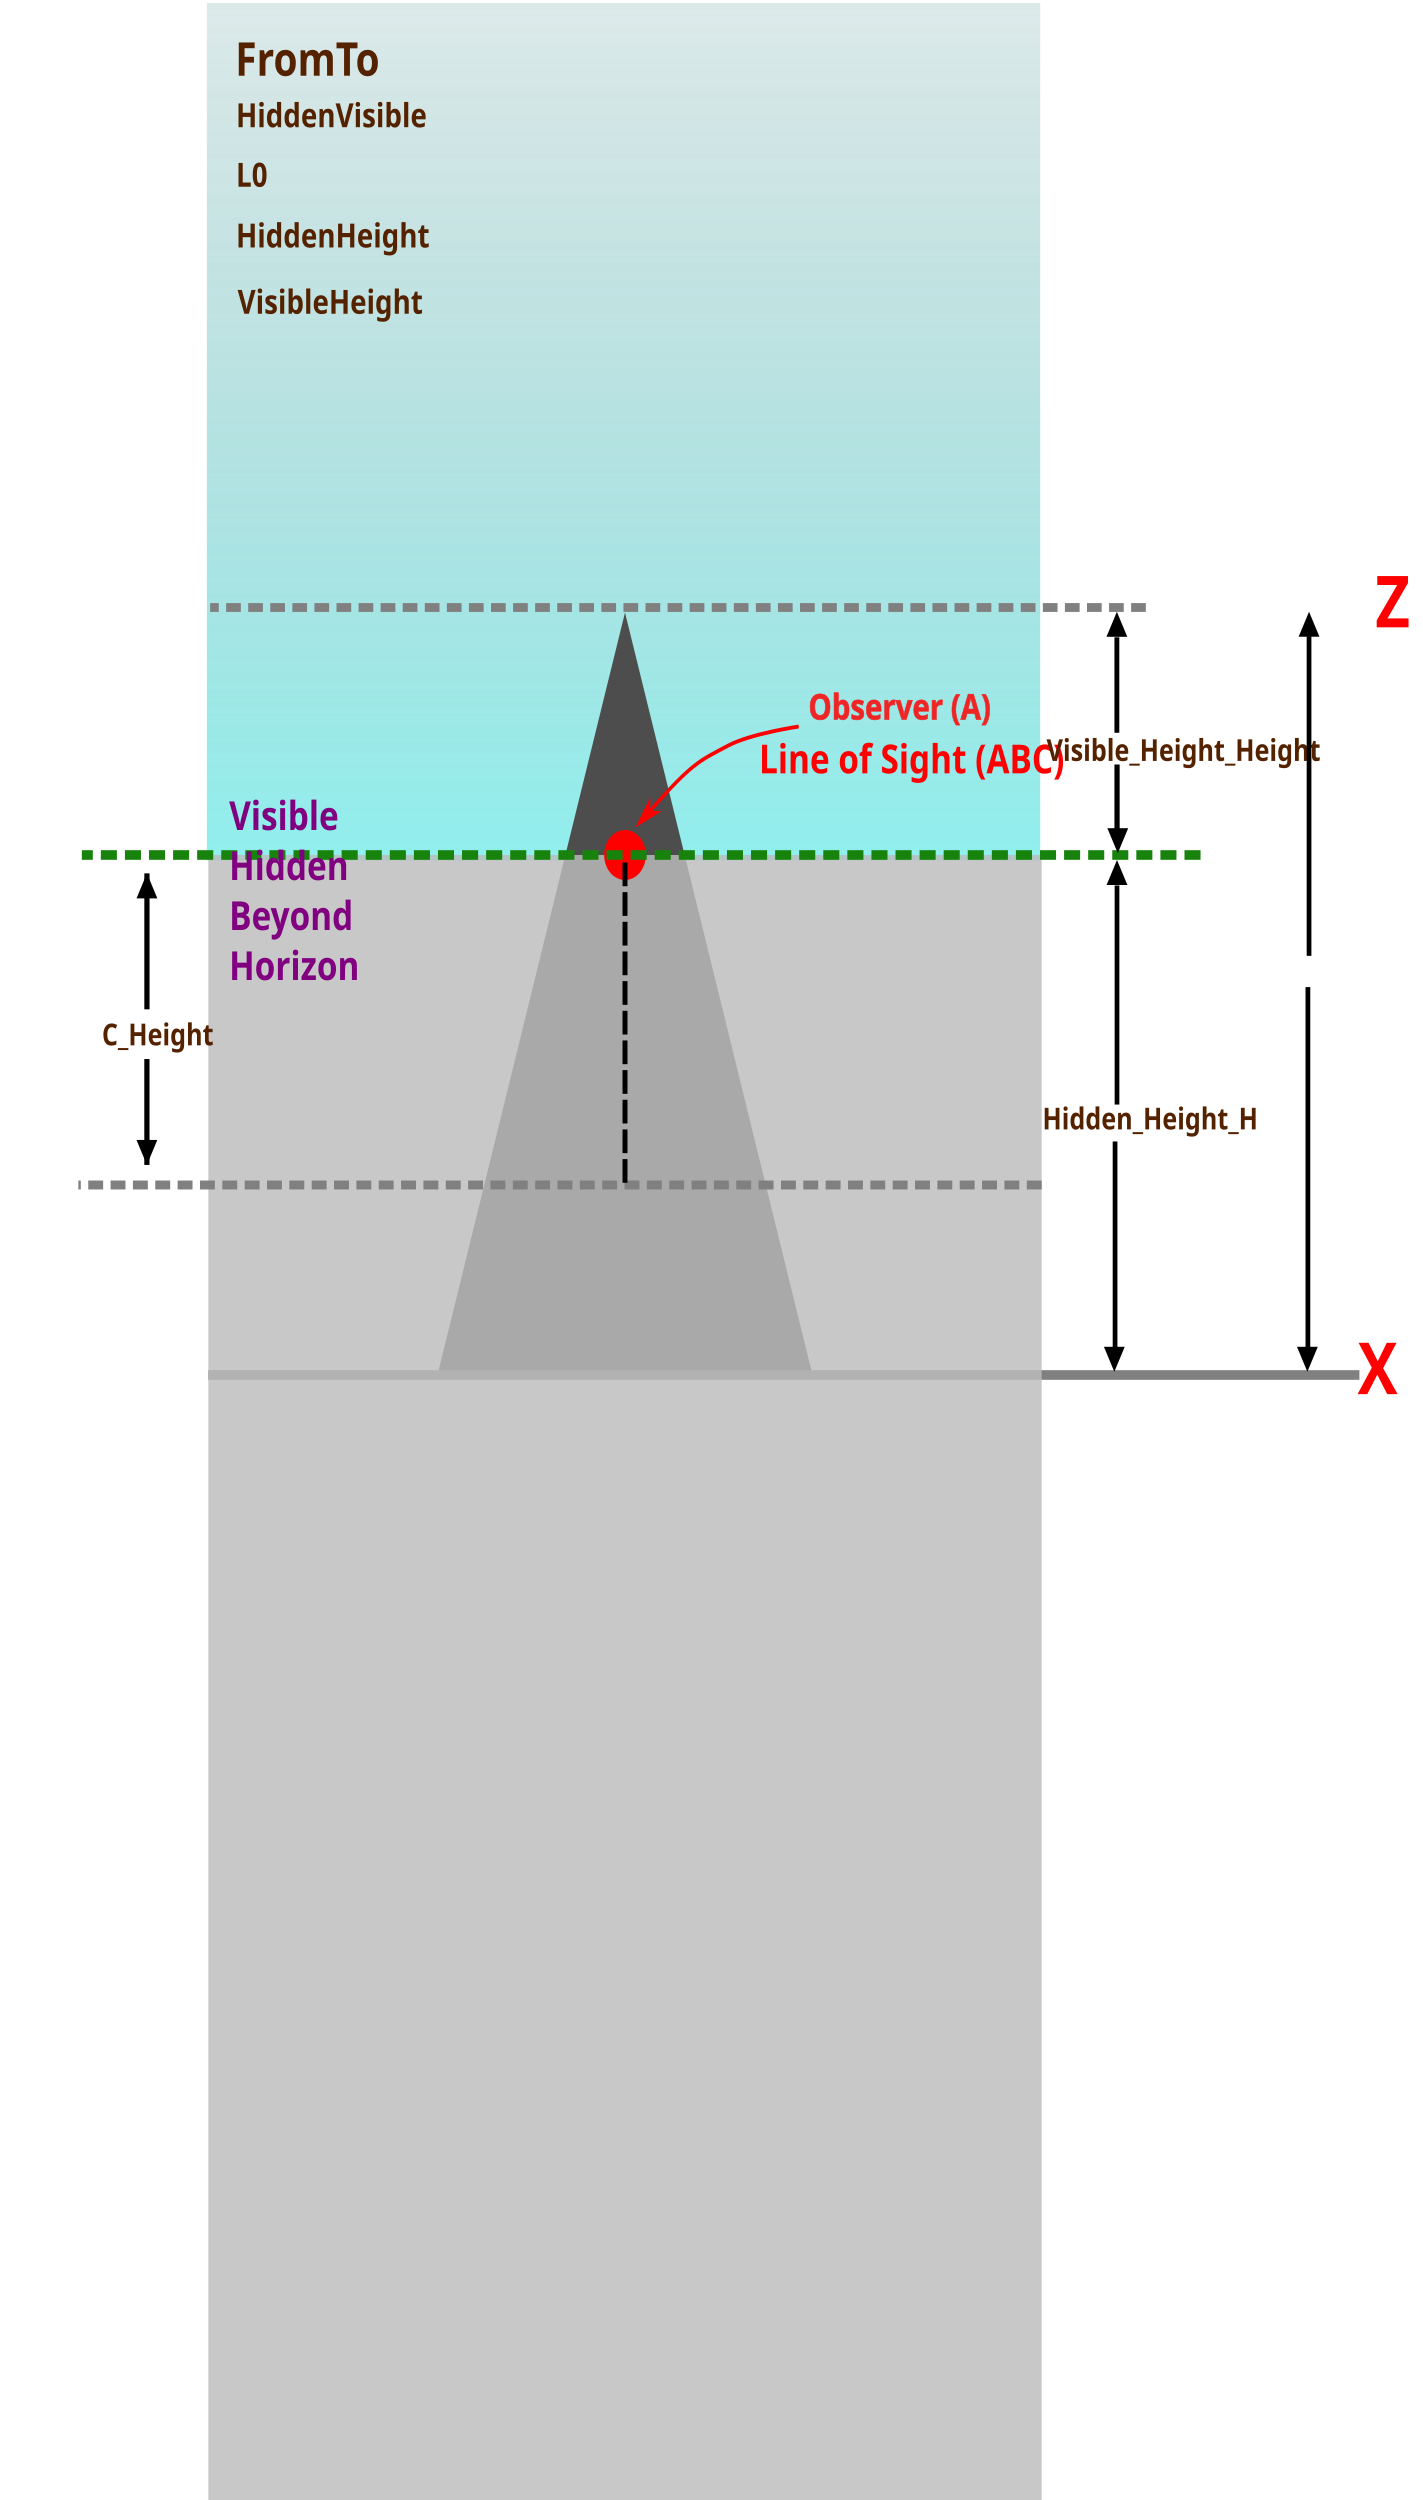
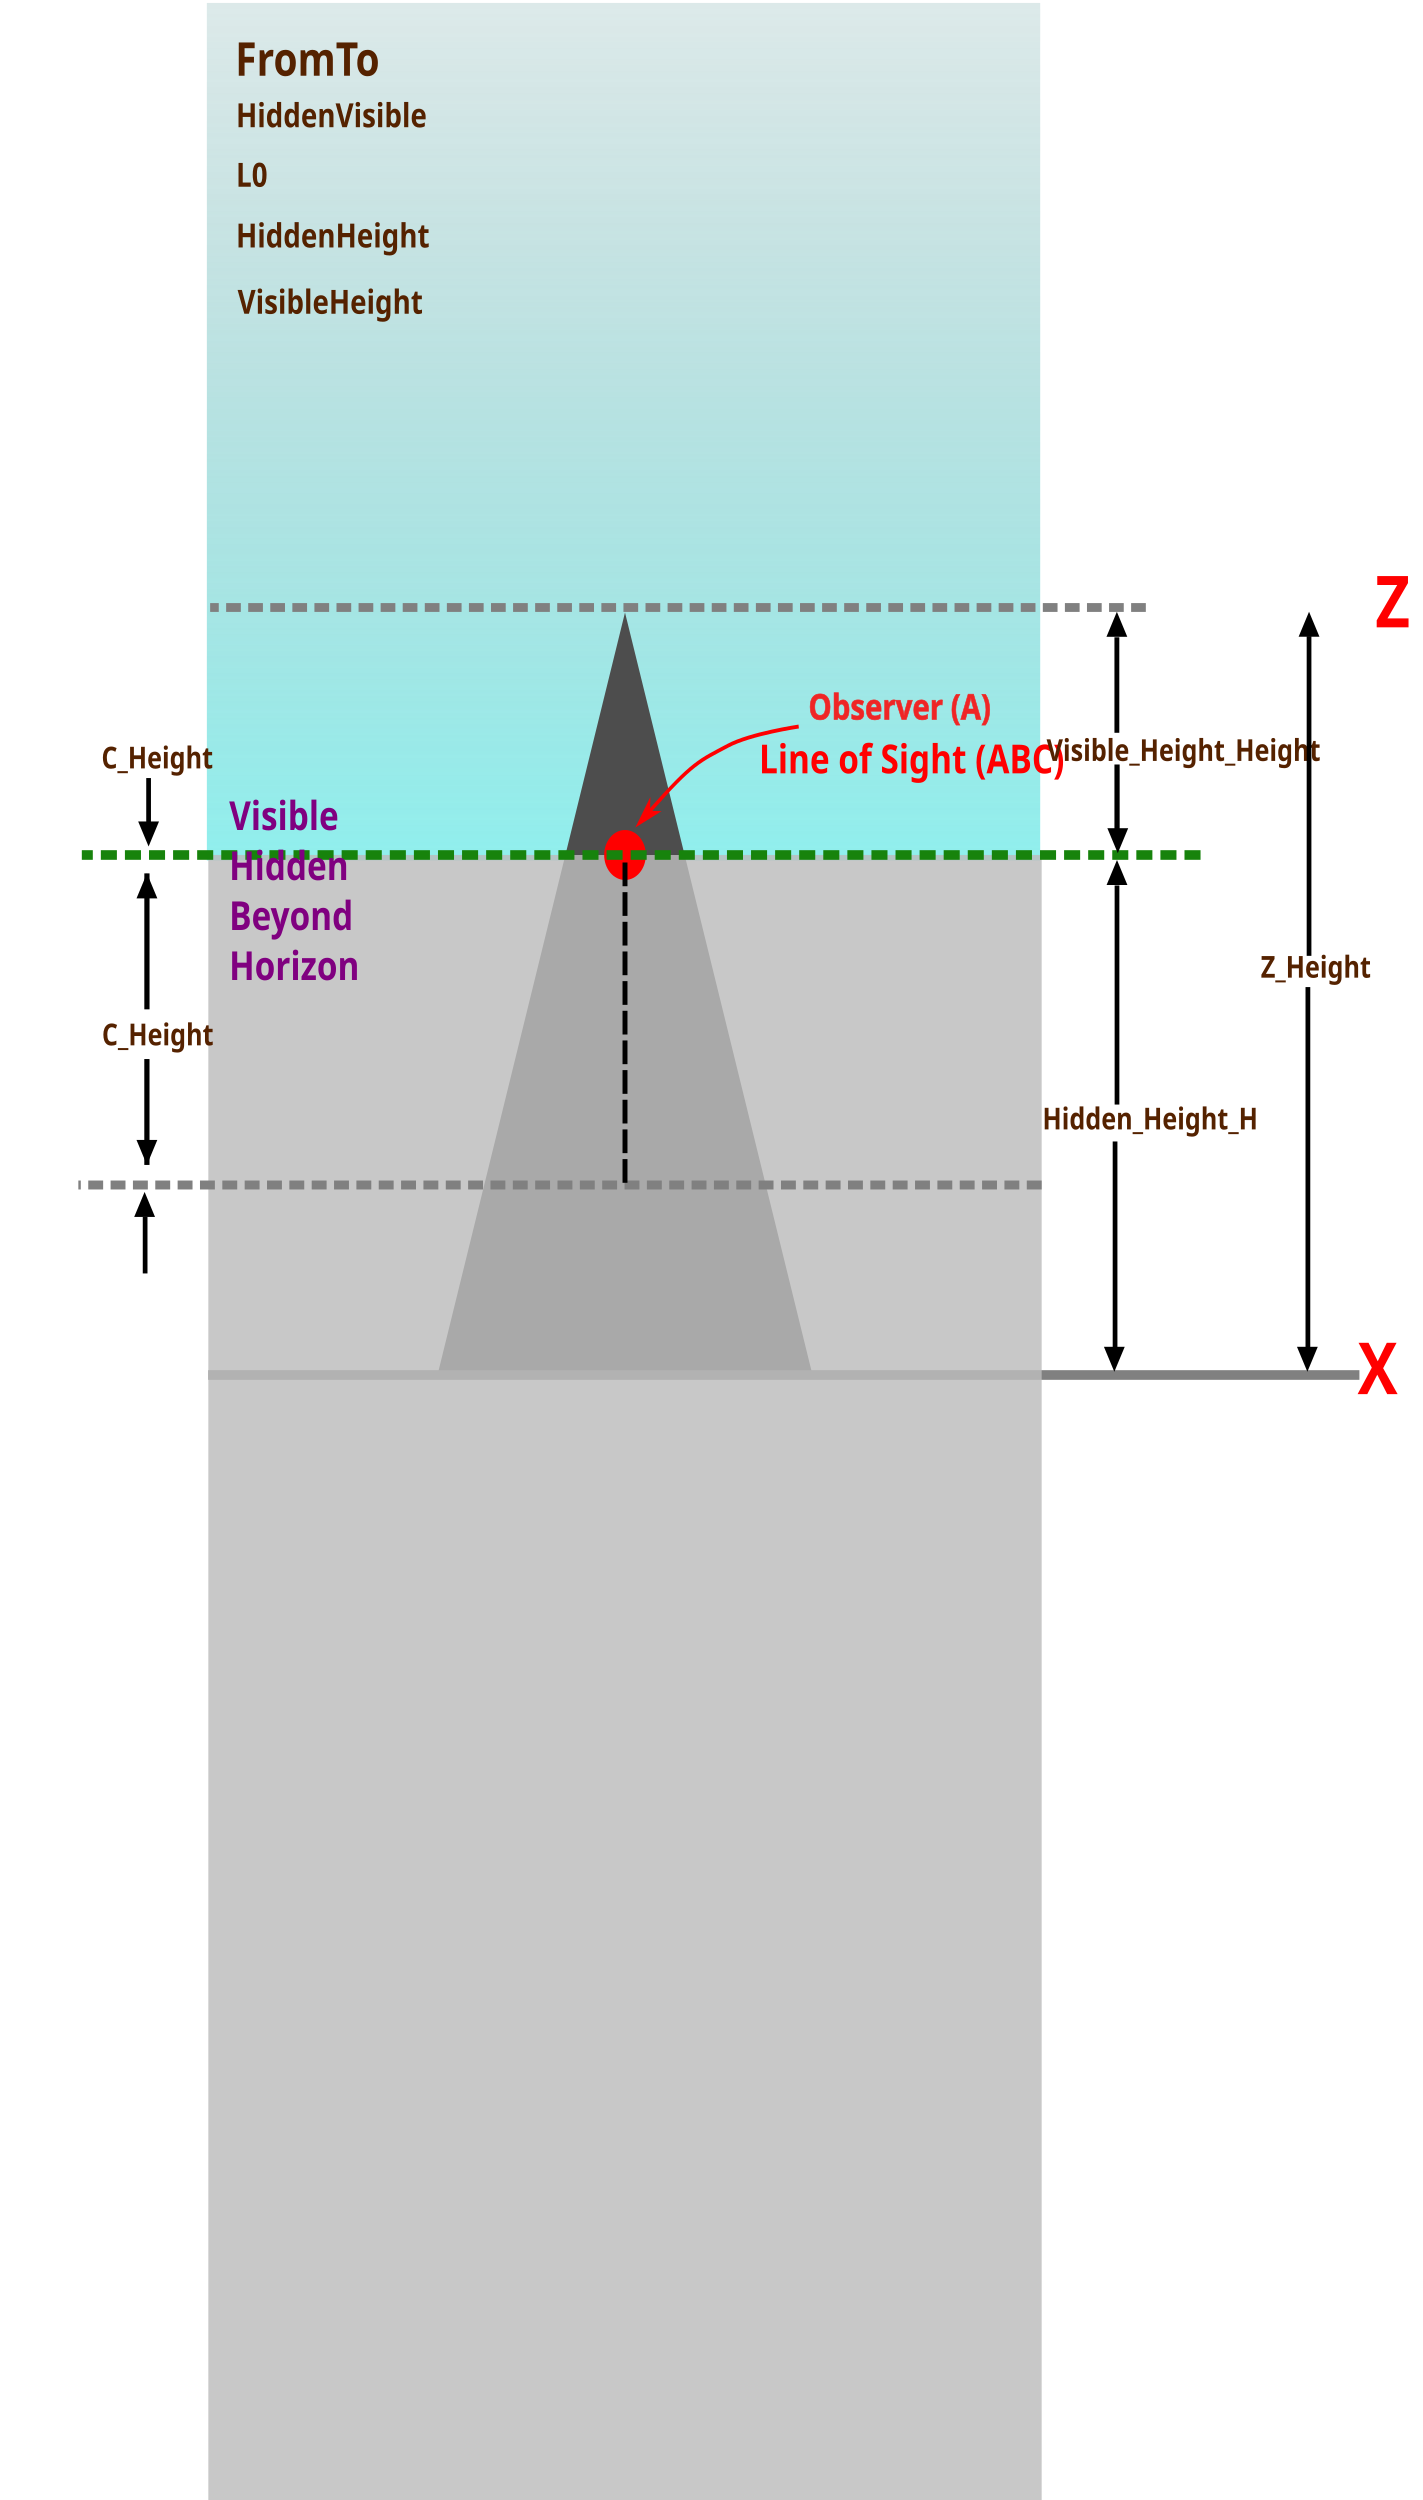
<svg xmlns="http://www.w3.org/2000/svg" xmlns:xlink="http://www.w3.org/1999/xlink" version="1.1" width="825" height="1450" viewBox="-300 0 682.759 1000" preserveAspectRatio="none" overflow="visible" id="svg1">
  <defs id="defs1">
    <marker style="overflow:visible" id="DartArrow" refX="0" refY="0" orient="auto-start-reverse" markerWidth="1" markerHeight="1" viewBox="0 0 1 1" preserveAspectRatio="xMidYMid">
      <path style="fill:context-stroke;fill-rule:evenodd;stroke:none" d="M 0,0 5,-5 -12.5,0 5,5 Z" transform="scale(-0.5)" id="path6" />
    </marker>
    <linearGradient id="linearGradient17">
      <stop style="stop-color:#4fedea;stop-opacity:0.893;" offset="0" id="stop18" />
      <stop style="stop-color:#3f8383;stop-opacity:0.201;" offset="1" id="stop17" />
    </linearGradient>
    <linearGradient xlink:href="#linearGradient17" id="linearGradient1" x1="-0.257" y1="372.26" x2="-0.257" y2="-25.312" gradientUnits="userSpaceOnUse" gradientTransform="matrix(1.006105,0,0,1,-0.4476508,1.176886)" />
    <marker id="marker1" viewBox="0 0 10 10" refX="9" refY="5" markerWidth="15" markerHeight="15" orient="auto-start-reverse">
      <path d="M 0,0 L 10,5 L 0,10 z" fill="#ff0000" id="path1" />
    </marker>
    <marker id="marker2" viewBox="0 0 10 10" refX="9" refY="5" markerWidth="15" markerHeight="15" orient="auto-start-reverse">
      <path d="M 0,0 L 10,5 L 0,10 L 4,5 z" fill="#00ff00" id="path2" />
    </marker>
    <marker id="marker3" viewBox="0 0 10 10" refX="9" refY="5" markerWidth="15" markerHeight="15" orient="auto-start-reverse">
      <path d="M 0,2 L 10,5 L 0,8 z" fill="#0000ff" id="path3" />
    </marker>
    <marker id="RedArrow" viewBox="0 0 10 10" refX="0" refY="5" markerWidth="50" markerHeight="50" orient="auto">
      <polygon points="0,0 10,5 0,10" fill="red" id="polygon3" />
    </marker>
    <marker id="GreenArrow" viewBox="0 0 10 10" refX="0" refY="5" markerWidth="40" markerHeight="40" orient="0">
      <polygon points="0,0 10,5 0,10" fill="green" id="polygon4" />
    </marker>
    <marker id="BlueArrow" viewBox="0 0 10 10" refX="0" refY="5" markerWidth="30" markerHeight="30" orient="auto">
      <polygon points="0,0 10,5 0,10" fill="blue" id="polygon5" />
    </marker>
  </defs>
  <rect style="opacity:0.74;fill:url(#linearGradient1);fill-opacity:1;fill-rule:evenodd;stroke-width:0.271" id="Sky" width="400" height="343" x="-200.706" y="1.177" />
  <path id="Mountain" style="display:inline;fill:#4d4d4d;fill-rule:evenodd;stroke-width:0.378" d="M -90,550 H 90 L 0,245 Z" />
  <path d="m 352.525,550 -552.525,5.3e-4" stroke="#000000" stroke-width="3.365" stroke-miterlimit="8" fill="none" fill-rule="evenodd" id="Distant_Obj_Sea_Level" style="fill:#808080;fill-opacity:0;stroke:#808080;stroke-width:3.864;stroke-dasharray:none;stroke-opacity:1" />
  <rect style="opacity:0.836;fill:#bdbdbd;fill-opacity:0.98;fill-rule:evenodd;stroke-width:0.559" id="Beyond_Horizon_Hidden" width="400" height="660" x="-200" y="342" />
  <path d="M 250,243 H -199.129" stroke="#000000" stroke-width="3.365" stroke-miterlimit="8" fill="none" fill-rule="evenodd" id="Z_Point_Line" style="fill:#1a1a1a;fill-opacity:0;stroke:#808080;stroke-width:3.532;stroke-dasharray:7.063, 3.532;stroke-dashoffset:0;stroke-opacity:1" />
  <circle style="fill:#ff0000;fill-rule:evenodd;stroke-width:0.491" id="dot" cx="0" cy="342" r="10" />
  <path d="m 276.263,342 -536.99,5.3e-4" stroke="#000000" stroke-width="3.365" stroke-miterlimit="8" fill="none" fill-rule="evenodd" id="C_Point_Line" style="opacity:1;fill:#000000;fill-opacity:0;stroke:#17830c;stroke-width:3.853;stroke-dasharray:7.706, 3.853;stroke-dashoffset:0;stroke-opacity:1" />
  <path d="m 200,474 -462.397,5.2e-4" stroke="#000000" stroke-width="3.365" stroke-miterlimit="8" fill="none" fill-rule="evenodd" id="Observer_SL_Line" style="fill:#1a1a1a;fill-opacity:0;stroke:#808080;stroke-width:3.575;stroke-dasharray:7.151, 3.575;stroke-dashoffset:0;stroke-opacity:1" />
  <text id="label_visible_new" x="-190" y="332" style="font-weight:bold;font-size:16px;font-family:Calibri;fill:#800080">Visible</text>
  <text id="label_hidden_new" x="-190" y="352" style="font-weight:bold;font-size:16px;font-family:Calibri;fill:#800080">Hidden</text>
  <text id="label_beyond_new" x="-190" y="372" style="font-weight:bold;font-size:16px;font-family:Calibri;fill:#800080">Beyond</text>
  <text id="label_horizon_new" x="-190" y="392" style="font-weight:bold;font-size:16px;font-family:Calibri;fill:#800080">Horizon</text>
  <path stroke="#000000" stroke-width="3.365" stroke-miterlimit="8" fill="none" fill-rule="evenodd" id="Observer_Height_Above_Sea_Level" style="stroke-width:2.373;stroke-dasharray:9.49, 2.373;stroke-dashoffset:0" d="M 0,345 V 474" />
  <text fill="#ff0000" font-family="Calibri, Calibri_MSFontService, sans-serif" font-weight="700" font-size="29.104px" id="X" x="351.654" y="557.639" style="font-style:normal;font-variant:normal;font-weight:bold;font-stretch:normal;font-size:28.761px;font-family:Calibri, Calibri_MSFontService, sans-serif;-inkscape-font-specification:'Calibri, Calibri_MSFontService, sans-serif, Bold';font-variant-ligatures:normal;font-variant-caps:normal;font-variant-numeric:normal;font-variant-east-asian:normal;fill:#ff0000;stroke-width:0.261">X</text>
  <text fill="#ff0000" font-family="Calibri, Calibri_MSFontService, sans-serif" font-weight="700" font-size="29.104px" id="Z" x="360.127" y="250.946" style="font-style:normal;font-variant:normal;font-weight:bold;font-stretch:normal;font-size:28.761px;font-family:Calibri, Calibri_MSFontService, sans-serif;-inkscape-font-specification:'Calibri, Calibri_MSFontService, sans-serif, Bold';font-variant-ligatures:normal;font-variant-caps:normal;font-variant-numeric:normal;font-variant-east-asian:normal;fill:#ff0000;stroke-width:0.261">Z</text>
  <text id="4_3_Observer_Line_of_Sight" x="64.332" y="309.319" style="font-style:normal;font-variant:normal;font-weight:bold;font-stretch:normal;font-size:16px;font-family:Calibri;-inkscape-font-specification:'Calibri, Bold';font-variant-ligatures:normal;font-variant-caps:normal;font-variant-numeric:normal;font-variant-east-asian:normal;fill:#ff0000">Line of Sight (ABC)</text>
  <text xml:space="preserve" style="font-style:normal;font-variant:normal;font-weight:bold;font-stretch:normal;font-size:14.102px;font-family:Calibri, Calibri_MSFontService, sans-serif;-inkscape-font-specification:'Calibri, Calibri_MSFontService, sans-serif, Bold';font-variant-ligatures:normal;font-variant-caps:normal;font-variant-numeric:normal;font-variant-east-asian:normal;text-align:start;writing-mode:lr-tb;direction:ltr;text-anchor:start;opacity:0.836;fill:#ff0000;fill-opacity:1;stroke:#ff0000;stroke-width:0.261;stroke-dasharray:none" x="88.035" y="287.802" id="4_2_observer_A">Observer (A)</text>
  <path style="fill:none;stroke:#ff0000;stroke-width:1.559;stroke-dasharray:none;stroke-opacity:1;marker-start:url(#DartArrow)" d="m 12.028,324.311 c 20.59,-19.51 23.908,-20.005 37.349,-26.013 10.833,-4.842 33.997,-7.686 33.997,-7.686" id="4_1_Observer_here_arrow" />
-   <text xml:space="preserve" style="font-style:normal;font-variant:normal;font-weight:bold;font-stretch:normal;font-size:12.088px;font-family:Calibri;-inkscape-font-specification:'Calibri, Bold';font-variant-ligatures:normal;font-variant-caps:normal;font-variant-numeric:normal;font-variant-east-asian:normal;text-align:start;writing-mode:lr-tb;direction:ltr;text-anchor:start;fill:#552200;stroke-width:2.958;stroke-dasharray:none" x="303.568" y="392.732" id="3_2_Z_Height" />
  <path d="m -229.473,403.737 v -54.385" id="2_1_C_Top_arrow" style="fill:none;stroke:#000000;stroke-width:2.5;stroke-dasharray:none;stroke-opacity:1" />
  <path d="m -229.473,349.352 l -5,10 l 10,0 z" id="2_1_C_Top_arrowhead" style="fill:#000000;stroke:none;fill-opacity:1" />
  <path d="m -229.487,423.616 v 42.358" id="2_3_C_Bottom_arrow" style="fill:none;stroke:#000000;stroke-width:2.5;stroke-dasharray:none;stroke-opacity:1" />
  <path d="m -229.487,465.974 l -5,-10 l 10,0 z" id="2_3_C_Bottom_arrowhead" style="fill:#000000;stroke:none;fill-opacity:1" />
  <text xml:space="preserve" style="font-style:normal;font-variant:normal;font-weight:bold;font-stretch:normal;font-size:12.088px;font-family:Calibri;-inkscape-font-specification:'Calibri, Bold';font-variant-ligatures:normal;font-variant-caps:normal;font-variant-numeric:normal;font-variant-east-asian:normal;text-align:start;writing-mode:lr-tb;direction:ltr;text-anchor:start;fill:#552200;stroke-width:2.958;stroke-dasharray:none" x="-251.085" y="418.12" id="2_2_C_Height">C_Height</text>
  <text xml:space="preserve" style="font-style:normal;font-variant:normal;font-weight:bold;font-stretch:normal;font-size:12.088px;font-family:Calibri;-inkscape-font-specification:'Calibri, Bold';font-variant-ligatures:normal;font-variant-caps:normal;font-variant-numeric:normal;font-variant-east-asian:normal;text-align:start;writing-mode:lr-tb;direction:ltr;text-anchor:start;fill:#552200;stroke-width:2.958;stroke-dasharray:none" x="200.371" y="451.753" id="5_2_Hidden_Height_Height">Hidden_Height_H</text>
  <path d="m 236.18,305.797 v 28.422" id="1_3_Visible_Height_Bottom_arrow" style="fill:none;stroke:#000000;stroke-width:2.5;stroke-dasharray:none;stroke-opacity:1" />
  <path d="m 236.533,341.281 -5,-10 h 10 z" id="1_3_Visible_Height_Bottom_arrowhead" style="fill:#000000;fill-opacity:1;stroke:none" />
+   <text xml:space="preserve" style="font-style:normal;font-variant:normal;font-weight:bold;font-stretch:normal;font-size:12.088px;font-family:Calibri;-inkscape-font-specification:'Calibri, Bold';font-variant-ligatures:normal;font-variant-caps:normal;font-variant-numeric:normal;font-variant-east-asian:normal;text-align:start;writing-mode:lr-tb;direction:ltr;text-anchor:start;fill:#552200;stroke-width:2.958;stroke-dasharray:none" x="305.167" y="391.064" id="3_2_Z_Height">Z_Height</text>
  <path d="M 327.788,394.834 V 538.931" id="3_3_Z_Height_Bottom_arrow" style="fill:none;stroke:#000000;stroke-width:2.28;stroke-dasharray:none;stroke-opacity:1" />
  <path d="m 327.538,548.709 -5,-10 h 10 z" id="3_3_Z_Height_Bottom_arrowhead" style="fill:#000000;fill-opacity:1;stroke:none" />
  <text xml:space="preserve" style="font-style:normal;font-variant:normal;font-weight:bold;font-stretch:normal;font-size:12.088px;font-family:Calibri;-inkscape-font-specification:'Calibri, Bold';font-variant-ligatures:normal;font-variant-caps:normal;font-variant-numeric:normal;font-variant-east-asian:normal;text-align:start;writing-mode:lr-tb;direction:ltr;text-anchor:start;fill:#552200;stroke-width:2.958;stroke-dasharray:none" x="202.356" y="304.368" id="1_2_Visible_Height_Height">Visible_Height_Height</text>
  <path d="M 236.098,293.115 V 254.917" id="1_1_Visible_Height_Top_arrow" style="fill:none;stroke:#000000;stroke-width:2.334;stroke-dasharray:none;stroke-opacity:1" />
  <path d="m 236.098,244.723 -5,10 h 10 z" id="1_1_Visible_Height_Top_arrowhead" style="fill:#000000;fill-opacity:1;stroke:none" />
  <path d="M 236.158,441.823 V 354.196" id="5_1_Hidden_Height_Top_arrow" style="fill:none;stroke:#000000;stroke-width:2.266;stroke-dasharray:none;stroke-opacity:1" />
  <path d="m 236.158,344.001 -5,10 h 10 z" id="5_1_Hidden_Height_Top_arrowhead" style="fill:#000000;fill-opacity:1;stroke:none" />
  <path d="M 328.341,382.337 V 254.471" id="3_1_Z_Height_Top_arrow" style="fill:none;stroke:#000000;stroke-width:2.266;stroke-dasharray:none;stroke-opacity:1" />
  <path d="m 328.341,244.693 -5,10 h 10 z" id="3_1_Z_Height_Top_arrowhead" style="fill:#000000;fill-opacity:1;stroke:none" />
  <text xml:space="preserve" style="font-style:normal;font-variant:normal;font-weight:bold;font-stretch:normal;font-size:13.333px;font-family:Calibri;-inkscape-font-specification:'Calibri, Bold';font-variant-ligatures:normal;font-variant-caps:normal;font-variant-numeric:normal;font-variant-east-asian:normal;text-align:start;writing-mode:lr-tb;direction:ltr;text-anchor:start;fill:#552200;stroke-width:2.958;stroke-dasharray:none" x="-185.949" y="125.499" id="VisibleHeight">VisibleHeight</text>
  <text xml:space="preserve" style="font-style:normal;font-variant:normal;font-weight:bold;font-stretch:normal;font-size:13.333px;font-family:Calibri;-inkscape-font-specification:'Calibri, Bold';font-variant-ligatures:normal;font-variant-caps:normal;font-variant-numeric:normal;font-variant-east-asian:normal;text-align:start;writing-mode:lr-tb;direction:ltr;text-anchor:start;fill:#552200;stroke-width:2.958;stroke-dasharray:none" x="-186.712" y="98.98" id="HiddenHeight">HiddenHeight</text>
  <text xml:space="preserve" style="font-style:normal;font-variant:normal;font-weight:bold;font-stretch:normal;font-size:13.333px;font-family:Calibri;-inkscape-font-specification:'Calibri, Bold';font-variant-ligatures:normal;font-variant-caps:normal;font-variant-numeric:normal;font-variant-east-asian:normal;text-align:start;writing-mode:lr-tb;direction:ltr;text-anchor:start;fill:#552200;stroke-width:2.958;stroke-dasharray:none" x="-186.712" y="74.688" id="L0">L0</text>
  <text xml:space="preserve" style="font-style:normal;font-variant:normal;font-weight:bold;font-stretch:normal;font-size:13.333px;font-family:Calibri;-inkscape-font-specification:'Calibri, Bold';font-variant-ligatures:normal;font-variant-caps:normal;font-variant-numeric:normal;font-variant-east-asian:normal;text-align:start;writing-mode:lr-tb;direction:ltr;text-anchor:start;fill:#552200;stroke-width:2.958;stroke-dasharray:none" x="-186.712" y="50.884" id="HiddenVisible">HiddenVisible</text>
  <text xml:space="preserve" style="font-style:normal;font-variant:normal;font-weight:bold;font-stretch:normal;font-size:18.667px;font-family:Calibri;-inkscape-font-specification:'Calibri, Bold';font-variant-ligatures:normal;font-variant-caps:normal;font-variant-numeric:normal;font-variant-east-asian:normal;text-align:start;writing-mode:lr-tb;direction:ltr;text-anchor:start;fill:#552200;stroke-width:2.958" x="-187.08" y="30.301" id="FromTo">FromTo</text>
  <path d="m 235.229,456.589 v 82.412" id="5_3_Hidden_Height_Bottom_arrow" style="fill:none;stroke:#000000;stroke-width:2.266;stroke-dasharray:none;stroke-opacity:1" />
  <path d="m 234.875,548.711 -5,-10 h 10 z" id="5_3_Hidden_Height_Bottom_arrowhead" style="fill:#000000;fill-opacity:1;stroke:none" />
+   <path d="m -228.675,311.22 v 18.225" id="2e_1_C_Top_arrow" style="fill:none;stroke:#000000;stroke-width:2.266;stroke-dasharray:none;stroke-opacity:1" />
+   <path d="m -228.675,338.599 -5,-10 h 10 z" id="2e_1_C_Top_arrowhead" style="fill:#000000;fill-opacity:1;stroke:none" />
+   <text xml:space="preserve" style="font-style:normal;font-variant:normal;font-weight:bold;font-stretch:normal;font-size:12.088px;font-family:Calibri;-inkscape-font-specification:'Calibri, Bold';font-variant-ligatures:normal;font-variant-caps:normal;font-variant-numeric:normal;font-variant-east-asian:normal;text-align:start;writing-mode:lr-tb;direction:ltr;text-anchor:start;fill:#552200;stroke-width:2.958;stroke-dasharray:none" x="-251.317" y="307.371" id="2e_1_C_Height">C_Height</text>
+   <path d="M -230.34,509.377 V 486.769" id="2e_3_C_Bottom_arrow" style="fill:none;stroke:#000000;stroke-width:2.266;stroke-dasharray:none;stroke-opacity:1" />
+   <path d="m -230.59,476.782 -5,10 h 10 z" id="2e_3_C_Bottom_arrowhead" style="fill:#000000;fill-opacity:1;stroke:none" />
</svg>
